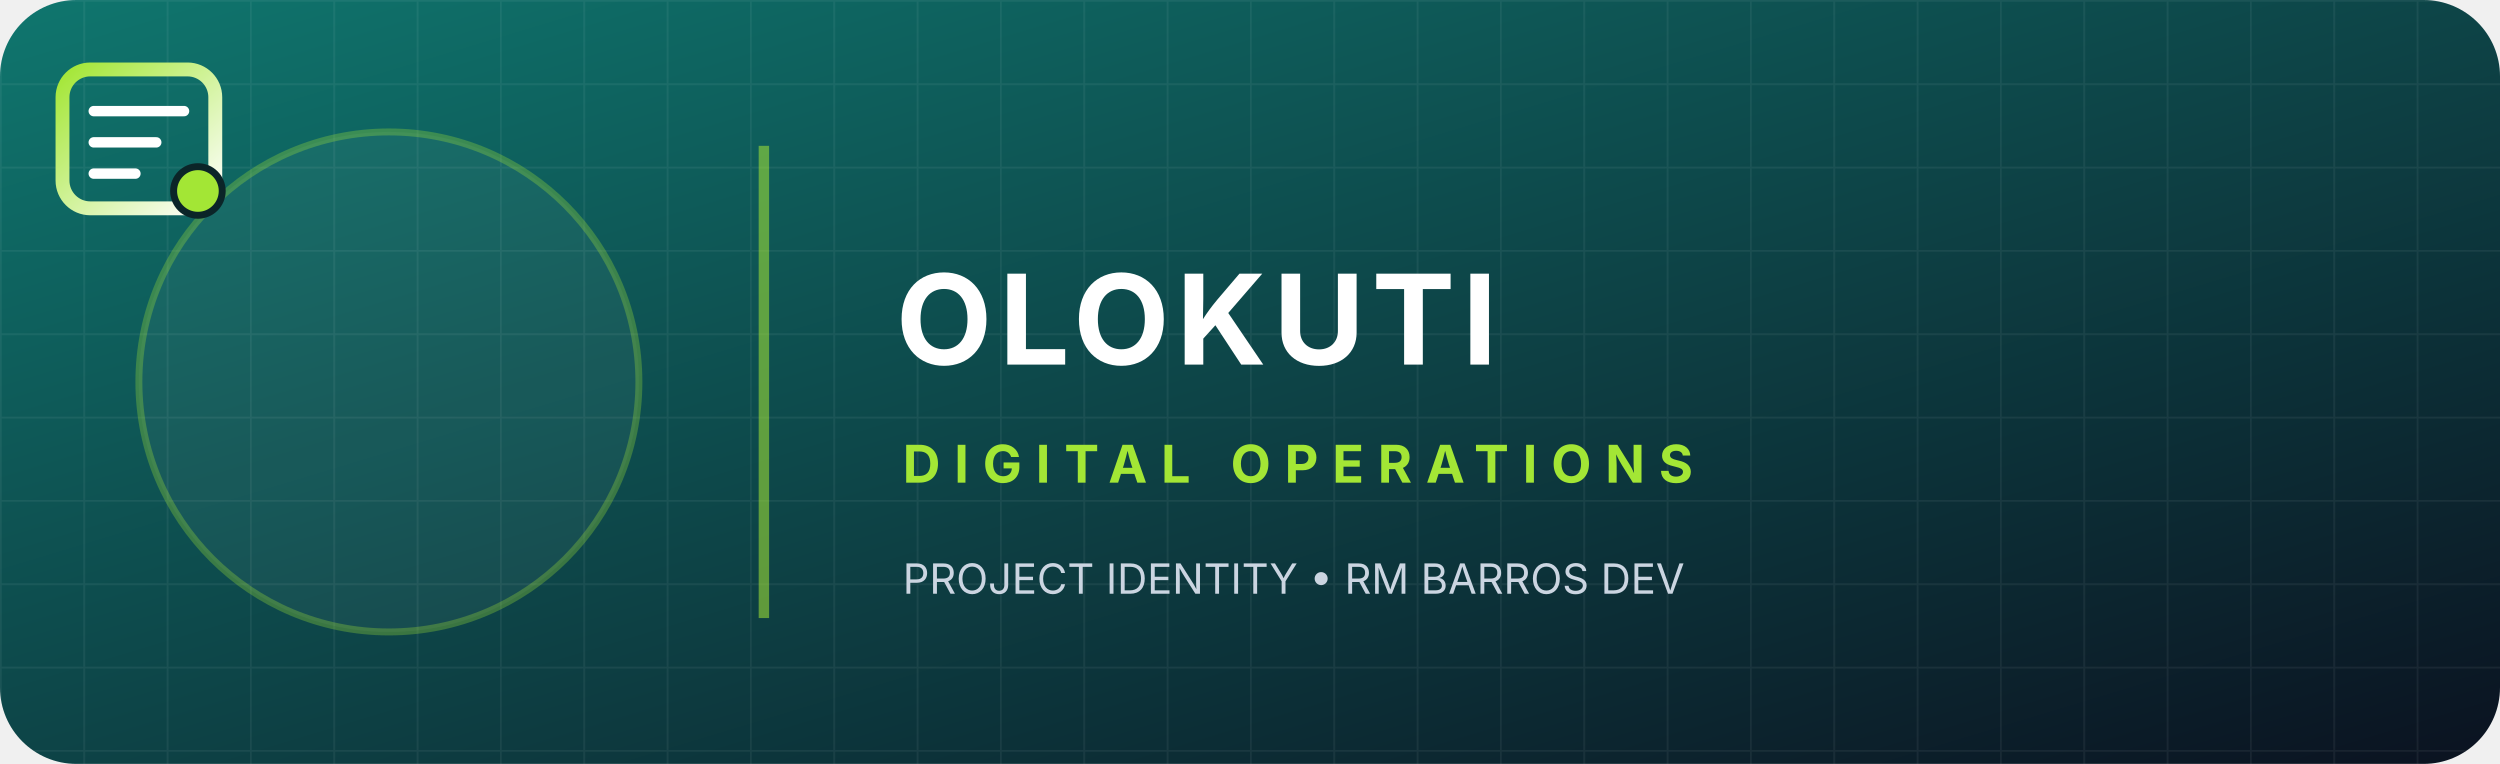
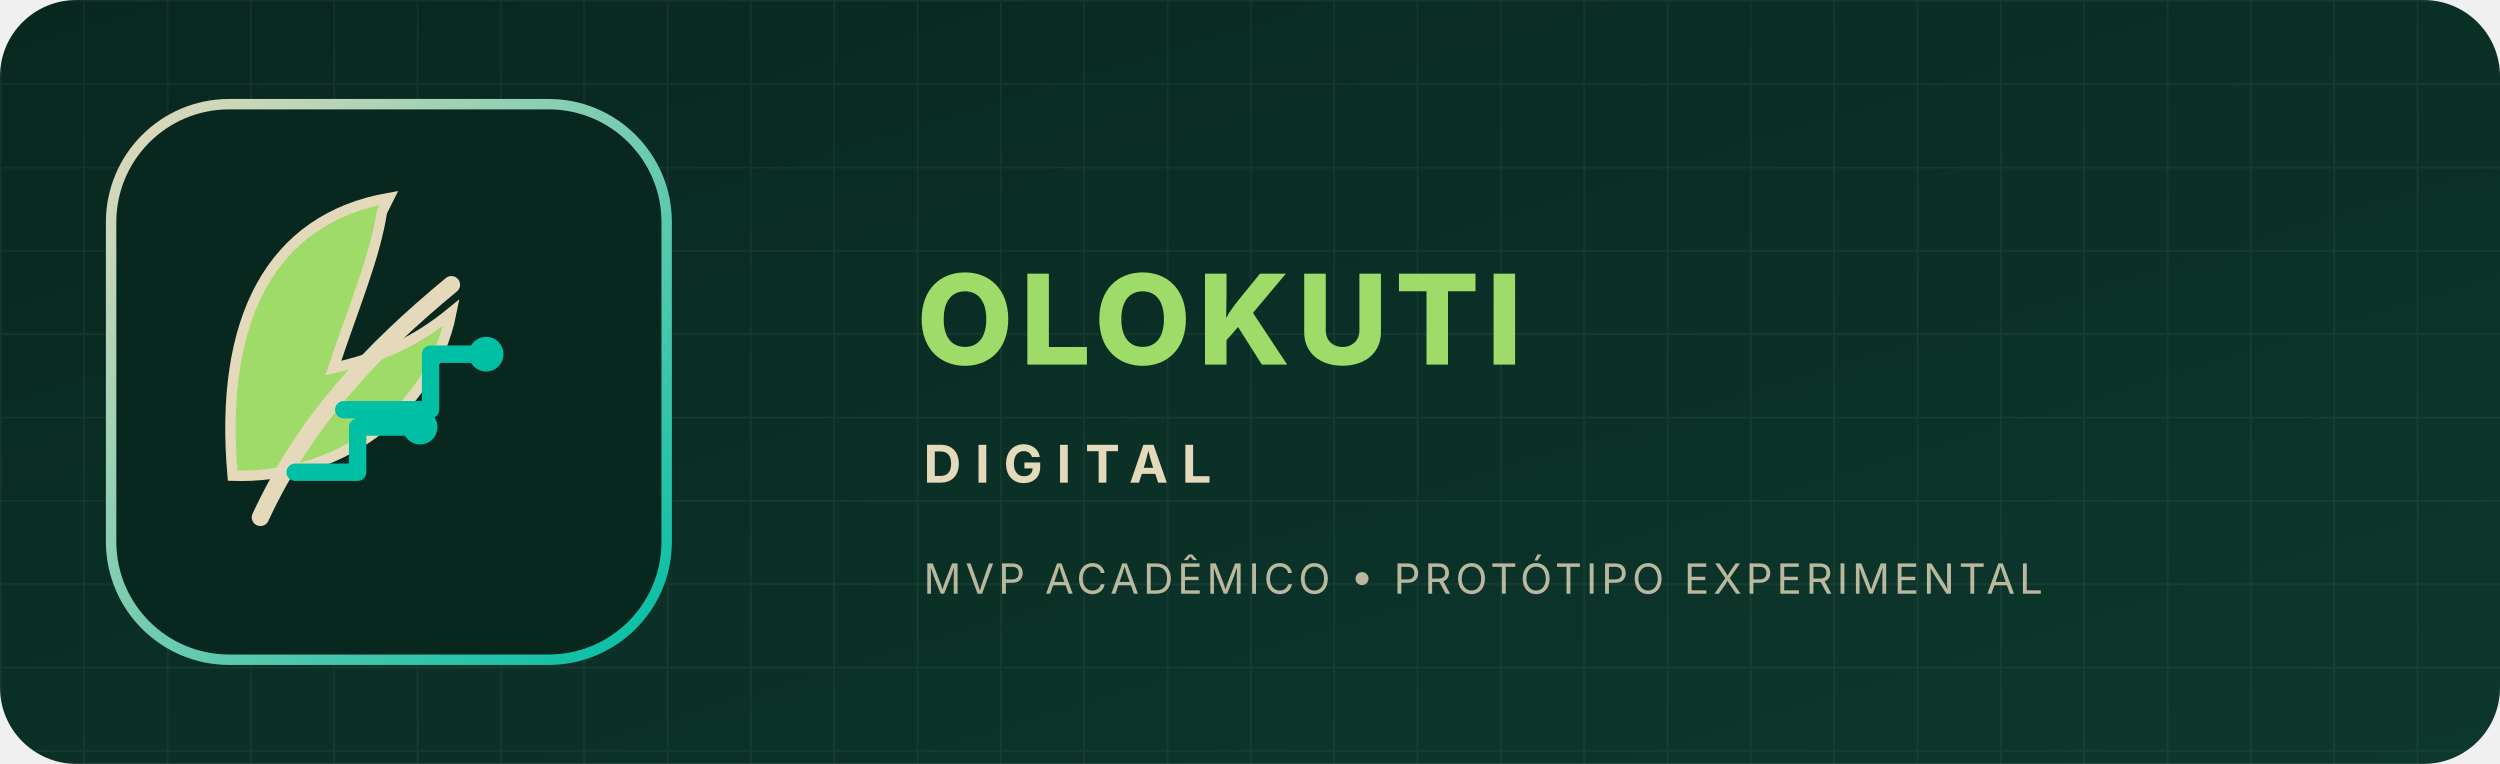
<svg xmlns="http://www.w3.org/2000/svg" width="720" height="220" viewBox="0 0 720 220" role="img" aria-labelledby="title desc">
  <defs>
    <linearGradient id="bg" x1="0" y1="0" x2="1" y2="1">
-       <stop stop-color="#0F766E" />
-       <stop offset="1" stop-color="#0B1220" />
+       <stop stop-color="#08271F" />
+       <stop offset="1" stop-color="#0D382D" />
    </linearGradient>
-     <linearGradient id="a" x1="0" y1="0" x2="1" y2="1">
-       <stop stop-color="#A3E635" />
-       <stop offset="1" stop-color="#FFFFFF" />
+     <linearGradient id="frame" x1="0" y1="0" x2="1" y2="1">
+       <stop stop-color="#E5D9BB" />
+       <stop offset="1" stop-color="#00BFA5" />
    </linearGradient>
-     <pattern id="g" width="24" height="24" patternUnits="userSpaceOnUse">
-       <path d="M24 0H0V24" fill="none" stroke="#fff" stroke-opacity=".06" />
+     <pattern id="grid" width="24" height="24" patternUnits="userSpaceOnUse">
+       <path d="M24 0H0V24" fill="none" stroke="#FFFFFF" stroke-opacity=".05" />
    </pattern>
  </defs>
  <rect width="720" height="220" rx="22" fill="url(#bg)" />
-   <rect width="720" height="220" rx="22" fill="url(#g)" />
-   <circle cx="112" cy="110" r="72" fill="#fff" fill-opacity=".045" stroke="#A3E635" stroke-opacity=".3" stroke-width="2" />
-   <rect x="18" y="20" width="44" height="40" rx="8" fill="none" stroke="url(#a)" stroke-width="4" />
-   <path d="M27 32h26M27 41h18M27 50h12" stroke="#fff" stroke-width="3" stroke-linecap="round" />
-   <circle cx="57" cy="55" r="7" fill="#A3E635" stroke="#0b2528" stroke-width="2" />
-   <path d="M220 42v136" stroke="#A3E635" stroke-opacity=".55" stroke-width="3" />
-   <text x="258" y="105" fill="#fff" font-family="Inter,Segoe UI,Arial,sans-serif" font-size="36" font-weight="750" letter-spacing="2">OLOKUTI</text>
-   <text x="260" y="139" fill="#A3E635" font-family="Inter,Segoe UI,Arial,sans-serif" font-size="15" font-weight="700" letter-spacing="4">DIGITAL OPERATIONS</text>
-   <text x="260" y="171" fill="#CBD5E1" font-family="Inter,Segoe UI,Arial,sans-serif" font-size="12">PROJECT IDENTITY • RM BARROS DEV</text>
+   <rect width="720" height="220" rx="22" fill="url(#grid)" />
+   <rect x="32" y="30" width="160" height="160" rx="34" fill="#08271F" stroke="url(#frame)" stroke-width="3" />
+   <path d="M112 57C78 63 63 92 67 137c29 1 57-17 63-47-11 9-21 13-34 16 6-18 12-32 14-45z" fill="#9EDB69" stroke="#E5D9BB" stroke-width="3" />
+   <path d="M75 149c13-28 32-48 55-67" fill="none" stroke="#E5D9BB" stroke-width="5" stroke-linecap="round" />
+   <path d="M99 118h25v-16h16M85 136h18v-13h18" fill="none" stroke="#00BFA5" stroke-width="5" stroke-linecap="round" stroke-linejoin="round" />
+   <circle cx="140" cy="102" r="5" fill="#00BFA5" />
+   <circle cx="121" cy="123" r="5" fill="#00BFA5" />
+   <path d="M226 42v136" stroke="url(#frame)" stroke-width="3" opacity=".8" />
+   <text x="264" y="105" fill="#9EDB69" font-family="Inter,Segoe UI,Arial,sans-serif" font-size="36" font-weight="800" letter-spacing="2">OLOKUTI</text>
+   <text x="266" y="139" fill="#E5D9BB" font-family="Inter,Segoe UI,Arial,sans-serif" font-size="15" font-weight="700" letter-spacing="4">DIGITAL</text>
+   <text x="266" y="171" fill="#E5D9BB" opacity=".8" font-family="Inter,Segoe UI,Arial,sans-serif" font-size="12" letter-spacing="1.2">MVP ACADÊMICO • PROTÓTIPO EXPERIMENTAL</text>
</svg>
